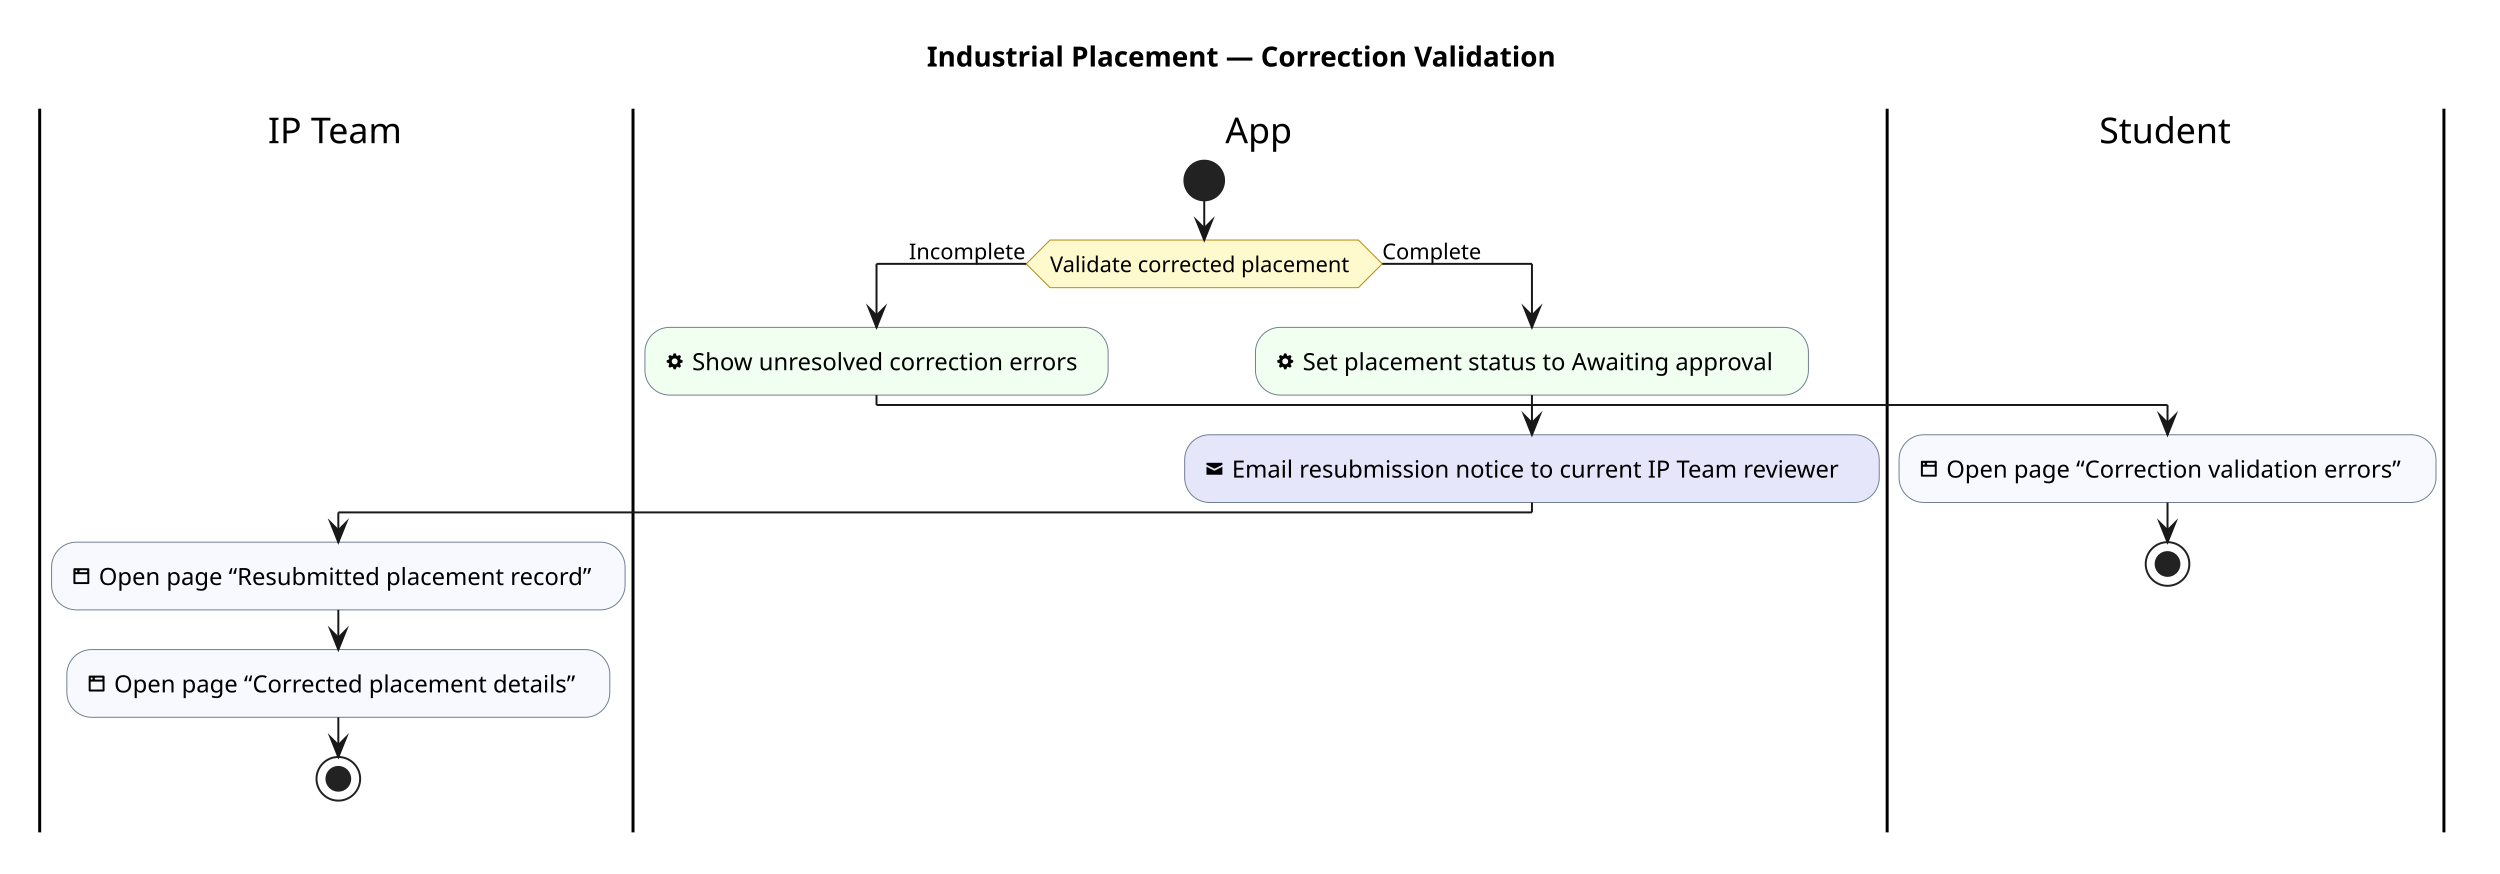
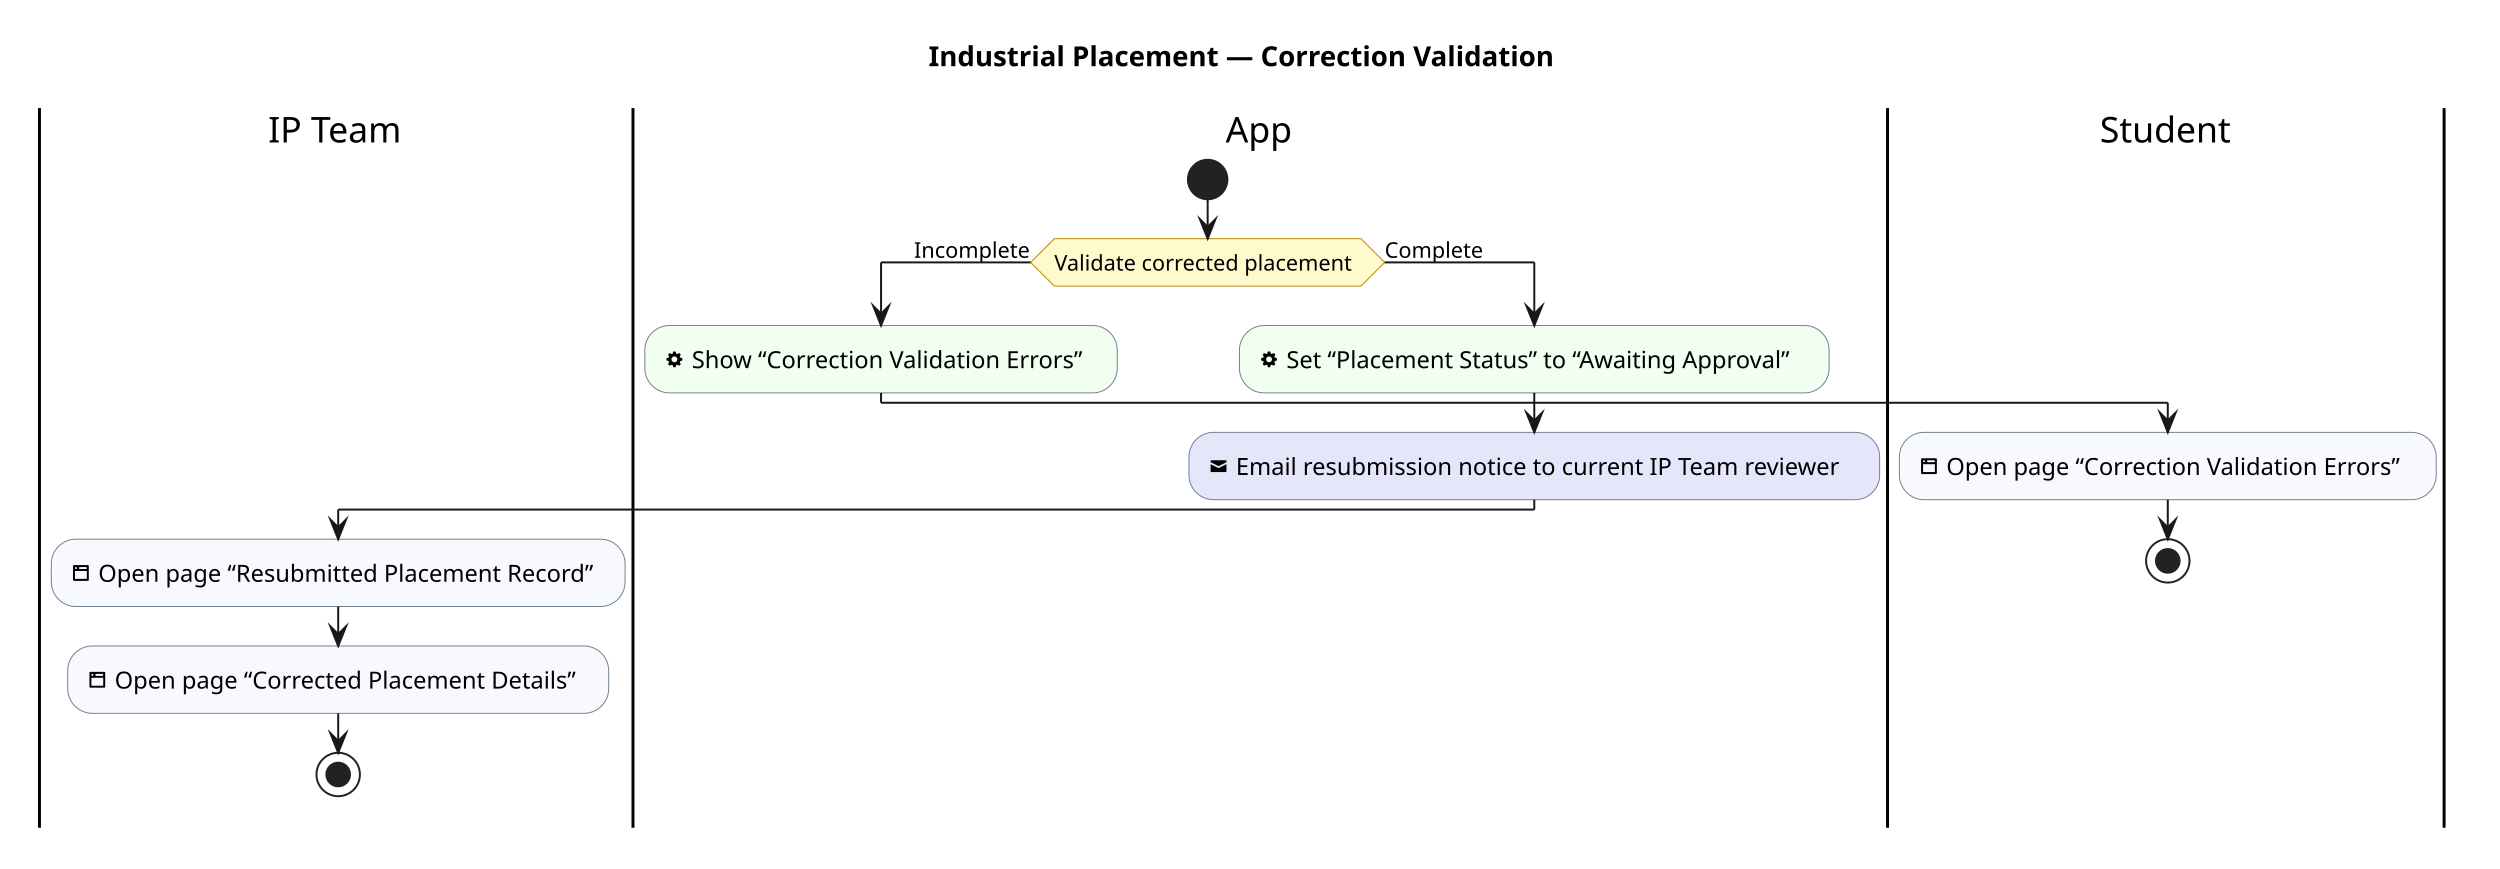
- <svg xmlns="http://www.w3.org/2000/svg" contentStyleType="text/css" data-diagram-type="ACTIVITY" height="440px" preserveAspectRatio="none" style="width:1260px;height:440px;background:#FFFFFF;" version="1.1" viewBox="0 0 1260 440" width="1260px" zoomAndPan="magnify">
+ <svg xmlns="http://www.w3.org/2000/svg" contentStyleType="text/css" data-diagram-type="ACTIVITY" height="440px" preserveAspectRatio="none" style="width:1267px;height:440px;background:#FFFFFF;" version="1.1" viewBox="0 0 1267 440" width="1267px" zoomAndPan="magnify">
  <defs />
  <g>
    <g class="title" data-source-line="2">
-       <text fill="#000000" font-family="sans-serif" font-size="14" font-weight="700" lengthAdjust="spacing" textLength="324.372" x="467.108" y="33.535">Industrial Placement — Correction Validation</text>
+       <text fill="#000000" font-family="sans-serif" font-size="14" font-weight="700" lengthAdjust="spacing" textLength="324.372" x="470.573" y="33.535">Industrial Placement — Correction Validation</text>
    </g>
-     <rect fill="none" height="21.199" style="stroke:none;stroke-width:1;" width="1213.589" x="20" y="54.785" />
-     <rect fill="#F8F8FF" height="34.133" rx="12.5" ry="12.5" style="stroke:#708090;stroke-width:0.5;" width="289.037" x="26" y="273.25" />
+     <rect fill="none" height="21.199" style="stroke:none;stroke-width:1;" width="1220.518" x="20" y="54.785" />
+     <rect fill="#F8F8FF" height="34.133" rx="12.5" ry="12.5" style="stroke:#708090;stroke-width:0.5;" width="290.795" x="26" y="273.25" />
    <path d="M37.34,286.383 A0.5,0.5 0 0 0 37,286.883 L37,293.883 A0.5,0.5 0 0 0 37.5,294.383 L44.5,294.383 A0.5,0.5 0 0 0 45,293.883 L45,286.883 A0.5,0.5 0 0 0 44.5,286.383 L37.5,286.383 A0.5,0.5 0 0 0 37.41,286.383 A0.5,0.5 0 0 0 37.35,286.383 M38.5,287.383 C38.78,287.383 39,287.603 39,287.883 C39,288.163 38.78,288.383 38.5,288.383 C38.22,288.383 38,288.163 38,287.883 C38,287.603 38.22,287.383 38.5,287.383 M40.5,287.383 L43.5,287.383 C43.78,287.383 44,287.603 44,287.883 C44,288.163 43.78,288.383 43.5,288.383 L40.5,288.383 C40.22,288.383 40,288.163 40,287.883 C40,287.603 40.22,287.383 40.5,287.383 M38,289.383 L44,289.383 L44,293.383 L38,293.383 L38,289.383" fill="#000000" />
-     <text fill="#000000" font-family="sans-serif" font-size="12" lengthAdjust="spacing" textLength="255.24" x="49.797" y="294.852">Open page “Resubmitted placement record”</text>
-     <rect fill="#F8F8FF" height="34.133" rx="12.5" ry="12.5" style="stroke:#708090;stroke-width:0.5;" width="273.644" x="33.696" y="327.383" />
-     <path d="M45.036,340.516 A0.5,0.5 0 0 0 44.696,341.016 L44.696,348.016 A0.5,0.5 0 0 0 45.196,348.516 L52.196,348.516 A0.5,0.5 0 0 0 52.696,348.016 L52.696,341.016 A0.5,0.5 0 0 0 52.196,340.516 L45.196,340.516 A0.5,0.5 0 0 0 45.106,340.516 A0.5,0.5 0 0 0 45.046,340.516 M46.196,341.516 C46.476,341.516 46.696,341.736 46.696,342.016 C46.696,342.296 46.476,342.516 46.196,342.516 C45.916,342.516 45.696,342.296 45.696,342.016 C45.696,341.736 45.916,341.516 46.196,341.516 M48.196,341.516 L51.196,341.516 C51.476,341.516 51.696,341.736 51.696,342.016 C51.696,342.296 51.476,342.516 51.196,342.516 L48.196,342.516 C47.916,342.516 47.696,342.296 47.696,342.016 C47.696,341.736 47.916,341.516 48.196,341.516 M45.696,343.516 L51.696,343.516 L51.696,347.516 L45.696,347.516 L45.696,343.516" fill="#000000" />
-     <text fill="#000000" font-family="sans-serif" font-size="12" lengthAdjust="spacing" textLength="239.848" x="57.493" y="348.984">Open page “Corrected placement details”</text>
-     <ellipse cx="170.519" cy="392.516" fill="none" rx="11" ry="11" style="stroke:#222222;stroke-width:1;" />
-     <ellipse cx="170.519" cy="392.516" fill="#222222" rx="6" ry="6" style="stroke:#222222;stroke-width:1;" />
+     <text fill="#000000" font-family="sans-serif" font-size="12" lengthAdjust="spacing" textLength="256.998" x="49.797" y="294.852">Open page “Resubmitted Placement Record”</text>
+     <rect fill="#F8F8FF" height="34.133" rx="12.5" ry="12.5" style="stroke:#708090;stroke-width:0.5;" width="274.16" x="34.317" y="327.383" />
+     <path d="M45.657,340.516 A0.5,0.5 0 0 0 45.317,341.016 L45.317,348.016 A0.5,0.5 0 0 0 45.817,348.516 L52.817,348.516 A0.5,0.5 0 0 0 53.317,348.016 L53.317,341.016 A0.5,0.5 0 0 0 52.817,340.516 L45.817,340.516 A0.5,0.5 0 0 0 45.727,340.516 A0.5,0.5 0 0 0 45.667,340.516 M46.817,341.516 C47.097,341.516 47.317,341.736 47.317,342.016 C47.317,342.296 47.097,342.516 46.817,342.516 C46.537,342.516 46.317,342.296 46.317,342.016 C46.317,341.736 46.537,341.516 46.817,341.516 M48.817,341.516 L51.817,341.516 C52.097,341.516 52.317,341.736 52.317,342.016 C52.317,342.296 52.097,342.516 51.817,342.516 L48.817,342.516 C48.537,342.516 48.317,342.296 48.317,342.016 C48.317,341.736 48.537,341.516 48.817,341.516 M46.317,343.516 L52.317,343.516 L52.317,347.516 L46.317,347.516 L46.317,343.516" fill="#000000" />
+     <text fill="#000000" font-family="sans-serif" font-size="12" lengthAdjust="spacing" textLength="240.363" x="58.114" y="348.984">Open page “Corrected Placement Details”</text>
+     <ellipse cx="171.398" cy="392.516" fill="none" rx="11" ry="11" style="stroke:#222222;stroke-width:1;" />
+     <ellipse cx="171.398" cy="392.516" fill="#222222" rx="6" ry="6" style="stroke:#222222;stroke-width:1;" />
    <line style="stroke:#000000;stroke-width:1.5;" x1="20" x2="20" y1="54.785" y2="419.516" />
-     <ellipse cx="606.934" cy="90.984" fill="#222222" rx="10" ry="10" style="stroke:#222222;stroke-width:1;" />
-     <polygon fill="#FFFACD" points="529.22,120.984,684.648,120.984,696.648,132.984,684.648,144.984,529.22,144.984,517.22,132.984,529.22,120.984" style="stroke:#B8860B;stroke-width:0.5;stroke-linejoin:miter;stroke-miterlimit:10;" />
-     <text fill="#000000" font-family="sans-serif" font-size="11" lengthAdjust="spacing" textLength="155.429" x="529.22" y="137.142">Validate corrected placement</text>
-     <text fill="#000000" font-family="sans-serif" font-size="11" lengthAdjust="spacing" textLength="59.13" x="458.089" y="130.664">Incomplete</text>
-     <text fill="#000000" font-family="sans-serif" font-size="11" lengthAdjust="spacing" textLength="51.111" x="696.648" y="130.664">Complete</text>
-     <rect fill="#F0FFF0" height="34.133" rx="12.5" ry="12.5" style="stroke:#708090;stroke-width:0.5;" width="233.461" x="325.037" y="164.984" />
-     <path d="M339.537,178.117 L339.037,179.307 C338.937,179.337 338.847,179.387 338.757,179.437 L337.567,178.937 L336.847,179.657 L337.347,180.847 C337.297,180.947 337.257,181.027 337.217,181.127 L336.027,181.627 L336.027,182.627 L337.217,183.127 C337.257,183.227 337.297,183.307 337.347,183.407 L336.847,184.597 L337.567,185.317 L338.757,184.817 C338.847,184.857 338.937,184.907 339.037,184.947 L339.537,186.137 L340.537,186.137 L341.037,184.947 C341.127,184.907 341.227,184.867 341.317,184.817 L342.507,185.317 L343.227,184.597 L342.727,183.407 C342.767,183.317 342.817,183.217 342.857,183.127 L344.047,182.627 L344.047,181.627 L342.857,181.127 C342.827,181.037 342.777,180.937 342.727,180.847 L343.227,179.657 L342.507,178.937 L341.317,179.437 C341.227,179.397 341.127,179.347 341.037,179.307 L340.537,178.117 L339.537,178.117 M340.037,180.617 C340.867,180.617 341.537,181.287 341.537,182.117 C341.537,182.947 340.867,183.617 340.037,183.617 C339.207,183.617 338.537,182.947 338.537,182.117 C338.537,181.287 339.207,180.617 340.037,180.617" fill="#000000" />
-     <text fill="#000000" font-family="sans-serif" font-size="12" lengthAdjust="spacing" textLength="199.664" x="348.834" y="186.586">Show unresolved correction errors</text>
-     <rect fill="#F0FFF0" height="34.133" rx="12.5" ry="12.5" style="stroke:#708090;stroke-width:0.5;" width="278.695" x="632.753" y="164.984" />
-     <path d="M647.253,178.117 L646.753,179.307 C646.653,179.337 646.563,179.387 646.473,179.437 L645.283,178.937 L644.563,179.657 L645.063,180.847 C645.013,180.947 644.973,181.027 644.933,181.127 L643.743,181.627 L643.743,182.627 L644.933,183.127 C644.973,183.227 645.013,183.307 645.063,183.407 L644.563,184.597 L645.283,185.317 L646.473,184.817 C646.563,184.857 646.653,184.907 646.753,184.947 L647.253,186.137 L648.253,186.137 L648.753,184.947 C648.843,184.907 648.943,184.867 649.033,184.817 L650.223,185.317 L650.943,184.597 L650.443,183.407 C650.483,183.317 650.533,183.217 650.573,183.127 L651.763,182.627 L651.763,181.627 L650.573,181.127 C650.543,181.037 650.493,180.937 650.443,180.847 L650.943,179.657 L650.223,178.937 L649.033,179.437 C648.943,179.397 648.843,179.347 648.753,179.307 L648.253,178.117 L647.253,178.117 M647.753,180.617 C648.583,180.617 649.253,181.287 649.253,182.117 C649.253,182.947 648.583,183.617 647.753,183.617 C646.923,183.617 646.253,182.947 646.253,182.117 C646.253,181.287 646.923,180.617 647.753,180.617" fill="#000000" />
-     <text fill="#000000" font-family="sans-serif" font-size="12" lengthAdjust="spacing" textLength="244.898" x="656.55" y="186.586">Set placement status to Awaiting approval</text>
-     <rect fill="#E6E6FA" height="34.133" rx="12.5" ry="12.5" style="stroke:#708090;stroke-width:0.5;" width="350.051" x="597.075" y="219.117" />
-     <path d="M608.075,233.25 L608.075,234.25 L612.075,236.25 L616.075,234.25 L616.075,233.25 L608.075,233.25 M608.075,235.25 L608.075,239.25 L616.075,239.25 L616.075,235.25 L612.075,237.25 L608.075,235.25" fill="#000000" />
-     <text fill="#000000" font-family="sans-serif" font-size="12" lengthAdjust="spacing" textLength="316.254" x="620.872" y="240.719">Email resubmission notice to current IP Team reviewer</text>
-     <line style="stroke:#000000;stroke-width:1.5;" x1="319.037" x2="319.037" y1="54.785" y2="419.516" />
-     <rect fill="#F8F8FF" height="34.133" rx="12.5" ry="12.5" style="stroke:#708090;stroke-width:0.5;" width="270.615" x="957.126" y="219.117" />
-     <path d="M968.466,232.25 A0.5,0.5 0 0 0 968.126,232.75 L968.126,239.75 A0.5,0.5 0 0 0 968.626,240.25 L975.626,240.25 A0.5,0.5 0 0 0 976.126,239.75 L976.126,232.75 A0.5,0.5 0 0 0 975.626,232.25 L968.626,232.25 A0.5,0.5 0 0 0 968.536,232.25 A0.5,0.5 0 0 0 968.476,232.25 M969.626,233.25 C969.906,233.25 970.126,233.47 970.126,233.75 C970.126,234.03 969.906,234.25 969.626,234.25 C969.346,234.25 969.126,234.03 969.126,233.75 C969.126,233.47 969.346,233.25 969.626,233.25 M971.626,233.25 L974.626,233.25 C974.906,233.25 975.126,233.47 975.126,233.75 C975.126,234.03 974.906,234.25 974.626,234.25 L971.626,234.25 C971.346,234.25 971.126,234.03 971.126,233.75 C971.126,233.47 971.346,233.25 971.626,233.25 M969.126,235.25 L975.126,235.25 L975.126,239.25 L969.126,239.25 L969.126,235.25" fill="#000000" />
-     <text fill="#000000" font-family="sans-serif" font-size="12" lengthAdjust="spacing" textLength="236.818" x="980.923" y="240.719">Open page “Correction validation errors”</text>
-     <ellipse cx="1092.434" cy="284.25" fill="none" rx="11" ry="11" style="stroke:#222222;stroke-width:1;" />
-     <ellipse cx="1092.434" cy="284.25" fill="#222222" rx="6" ry="6" style="stroke:#222222;stroke-width:1;" />
-     <line style="stroke:#000000;stroke-width:1.5;" x1="951.126" x2="951.126" y1="54.785" y2="419.516" />
-     <line style="stroke:#000000;stroke-width:1.5;" x1="1231.741" x2="1231.741" y1="54.785" y2="419.516" />
-     <line style="stroke:#181818;stroke-width:1;" x1="170.519" x2="170.519" y1="307.383" y2="327.383" />
-     <polygon fill="#181818" points="166.519,317.383,170.519,327.383,174.519,317.383,170.519,321.383" style="stroke:#181818;stroke-width:1;stroke-linejoin:miter;stroke-miterlimit:10;" />
-     <line style="stroke:#181818;stroke-width:1;" x1="170.519" x2="170.519" y1="361.516" y2="381.516" />
-     <polygon fill="#181818" points="166.519,371.516,170.519,381.516,174.519,371.516,170.519,375.516" style="stroke:#181818;stroke-width:1;stroke-linejoin:miter;stroke-miterlimit:10;" />
-     <line style="stroke:#181818;stroke-width:1;" x1="772.101" x2="772.101" y1="199.117" y2="219.117" />
-     <polygon fill="#181818" points="768.101,209.117,772.101,219.117,776.101,209.117,772.101,213.117" style="stroke:#181818;stroke-width:1;stroke-linejoin:miter;stroke-miterlimit:10;" />
-     <line style="stroke:#181818;stroke-width:1;" x1="517.22" x2="441.768" y1="132.984" y2="132.984" />
-     <line style="stroke:#181818;stroke-width:1;" x1="441.768" x2="441.768" y1="132.984" y2="164.984" />
-     <polygon fill="#181818" points="437.768,154.984,441.768,164.984,445.768,154.984,441.768,158.984" style="stroke:#181818;stroke-width:1;stroke-linejoin:miter;stroke-miterlimit:10;" />
-     <line style="stroke:#181818;stroke-width:1;" x1="696.648" x2="772.101" y1="132.984" y2="132.984" />
-     <line style="stroke:#181818;stroke-width:1;" x1="772.101" x2="772.101" y1="132.984" y2="164.984" />
-     <polygon fill="#181818" points="768.101,154.984,772.101,164.984,776.101,154.984,772.101,158.984" style="stroke:#181818;stroke-width:1;stroke-linejoin:miter;stroke-miterlimit:10;" />
-     <line style="stroke:#181818;stroke-width:1;" x1="606.934" x2="606.934" y1="100.984" y2="120.984" />
-     <polygon fill="#181818" points="602.934,110.984,606.934,120.984,610.934,110.984,606.934,114.984" style="stroke:#181818;stroke-width:1;stroke-linejoin:miter;stroke-miterlimit:10;" />
-     <line style="stroke:#181818;stroke-width:1;" x1="1092.434" x2="1092.434" y1="253.25" y2="273.25" />
-     <polygon fill="#181818" points="1088.434,263.25,1092.434,273.25,1096.434,263.25,1092.434,267.25" style="stroke:#181818;stroke-width:1;stroke-linejoin:miter;stroke-miterlimit:10;" />
-     <line style="stroke:#181818;stroke-width:1;" x1="441.768" x2="441.768" y1="199.117" y2="204.117" />
-     <line style="stroke:#181818;stroke-width:1;" x1="441.768" x2="1092.434" y1="204.117" y2="204.117" />
-     <line style="stroke:#181818;stroke-width:1;" x1="1092.434" x2="1092.434" y1="204.117" y2="219.117" />
-     <polygon fill="#181818" points="1088.434,209.117,1092.434,219.117,1096.434,209.117,1092.434,213.117" style="stroke:#181818;stroke-width:1;stroke-linejoin:miter;stroke-miterlimit:10;" />
-     <line style="stroke:#181818;stroke-width:1;" x1="772.101" x2="772.101" y1="253.25" y2="258.25" />
-     <line style="stroke:#181818;stroke-width:1;" x1="772.101" x2="170.519" y1="258.25" y2="258.25" />
-     <line style="stroke:#181818;stroke-width:1;" x1="170.519" x2="170.519" y1="258.25" y2="273.25" />
-     <polygon fill="#181818" points="166.519,263.25,170.519,273.25,174.519,263.25,170.519,267.25" style="stroke:#181818;stroke-width:1;stroke-linejoin:miter;stroke-miterlimit:10;" />
-     <text fill="#000000" font-family="sans-serif" font-size="18" lengthAdjust="spacing" textLength="68.985" x="135.026" y="72.188">IP Team</text>
-     <text fill="#000000" font-family="sans-serif" font-size="18" lengthAdjust="spacing" textLength="35.077" x="617.543" y="72.188">App</text>
-     <text fill="#000000" font-family="sans-serif" font-size="18" lengthAdjust="spacing" textLength="66.858" x="1058.004" y="72.188">Student</text>
+     <ellipse cx="612.046" cy="90.984" fill="#222222" rx="10" ry="10" style="stroke:#222222;stroke-width:1;" />
+     <polygon fill="#FFFACD" points="534.332,120.984,689.761,120.984,701.761,132.984,689.761,144.984,534.332,144.984,522.332,132.984,534.332,120.984" style="stroke:#B8860B;stroke-width:0.5;stroke-linejoin:miter;stroke-miterlimit:10;" />
+     <text fill="#000000" font-family="sans-serif" font-size="11" lengthAdjust="spacing" textLength="155.429" x="534.332" y="137.142">Validate corrected placement</text>
+     <text fill="#000000" font-family="sans-serif" font-size="11" lengthAdjust="spacing" textLength="59.13" x="463.202" y="130.664">Incomplete</text>
+     <text fill="#000000" font-family="sans-serif" font-size="11" lengthAdjust="spacing" textLength="51.111" x="701.761" y="130.664">Complete</text>
+     <rect fill="#F0FFF0" height="34.133" rx="12.5" ry="12.5" style="stroke:#708090;stroke-width:0.5;" width="239.443" x="326.795" y="164.984" />
+     <path d="M341.295,178.117 L340.795,179.307 C340.695,179.337 340.605,179.387 340.515,179.437 L339.325,178.937 L338.605,179.657 L339.105,180.847 C339.055,180.947 339.015,181.027 338.975,181.127 L337.785,181.627 L337.785,182.627 L338.975,183.127 C339.015,183.227 339.055,183.307 339.105,183.407 L338.605,184.597 L339.325,185.317 L340.515,184.817 C340.605,184.857 340.695,184.907 340.795,184.947 L341.295,186.137 L342.295,186.137 L342.795,184.947 C342.885,184.907 342.985,184.867 343.075,184.817 L344.265,185.317 L344.985,184.597 L344.485,183.407 C344.525,183.317 344.575,183.217 344.615,183.127 L345.805,182.627 L345.805,181.627 L344.615,181.127 C344.585,181.037 344.535,180.937 344.485,180.847 L344.985,179.657 L344.265,178.937 L343.075,179.437 C342.985,179.397 342.885,179.347 342.795,179.307 L342.295,178.117 L341.295,178.117 M341.795,180.617 C342.625,180.617 343.295,181.287 343.295,182.117 C343.295,182.947 342.625,183.617 341.795,183.617 C340.965,183.617 340.295,182.947 340.295,182.117 C340.295,181.287 340.965,180.617 341.795,180.617" fill="#000000" />
+     <text fill="#000000" font-family="sans-serif" font-size="12" lengthAdjust="spacing" textLength="205.647" x="350.592" y="186.586">Show “Correction Validation Errors”</text>
+     <rect fill="#F0FFF0" height="34.133" rx="12.5" ry="12.5" style="stroke:#708090;stroke-width:0.5;" width="298.852" x="628.15" y="164.984" />
+     <path d="M642.65,178.117 L642.15,179.307 C642.05,179.337 641.96,179.387 641.87,179.437 L640.68,178.937 L639.96,179.657 L640.46,180.847 C640.41,180.947 640.37,181.027 640.33,181.127 L639.14,181.627 L639.14,182.627 L640.33,183.127 C640.37,183.227 640.41,183.307 640.46,183.407 L639.96,184.597 L640.68,185.317 L641.87,184.817 C641.96,184.857 642.05,184.907 642.15,184.947 L642.65,186.137 L643.65,186.137 L644.15,184.947 C644.24,184.907 644.34,184.867 644.43,184.817 L645.62,185.317 L646.34,184.597 L645.84,183.407 C645.88,183.317 645.93,183.217 645.97,183.127 L647.16,182.627 L647.16,181.627 L645.97,181.127 C645.94,181.037 645.89,180.937 645.84,180.847 L646.34,179.657 L645.62,178.937 L644.43,179.437 C644.34,179.397 644.24,179.347 644.15,179.307 L643.65,178.117 L642.65,178.117 M643.15,180.617 C643.98,180.617 644.65,181.287 644.65,182.117 C644.65,182.947 643.98,183.617 643.15,183.617 C642.32,183.617 641.65,182.947 641.65,182.117 C641.65,181.287 642.32,180.617 643.15,180.617" fill="#000000" />
+     <text fill="#000000" font-family="sans-serif" font-size="12" lengthAdjust="spacing" textLength="265.055" x="651.947" y="186.586">Set “Placement Status” to “Awaiting Approval”</text>
+     <rect fill="#E6E6FA" height="34.133" rx="12.5" ry="12.5" style="stroke:#708090;stroke-width:0.5;" width="350.051" x="602.551" y="219.117" />
+     <path d="M613.551,233.25 L613.551,234.25 L617.551,236.25 L621.551,234.25 L621.551,233.25 L613.551,233.25 M613.551,235.25 L613.551,239.25 L621.551,239.25 L621.551,235.25 L617.551,237.25 L613.551,235.25" fill="#000000" />
+     <text fill="#000000" font-family="sans-serif" font-size="12" lengthAdjust="spacing" textLength="316.254" x="626.348" y="240.719">Email resubmission notice to current IP Team reviewer</text>
+     <line style="stroke:#000000;stroke-width:1.5;" x1="320.795" x2="320.795" y1="54.785" y2="419.516" />
+     <rect fill="#F8F8FF" height="34.133" rx="12.5" ry="12.5" style="stroke:#708090;stroke-width:0.5;" width="272.068" x="962.602" y="219.117" />
+     <path d="M973.942,232.25 A0.5,0.5 0 0 0 973.602,232.75 L973.602,239.75 A0.5,0.5 0 0 0 974.102,240.25 L981.102,240.25 A0.5,0.5 0 0 0 981.602,239.75 L981.602,232.75 A0.5,0.5 0 0 0 981.102,232.25 L974.102,232.25 A0.5,0.5 0 0 0 974.012,232.25 A0.5,0.5 0 0 0 973.952,232.25 M975.102,233.25 C975.382,233.25 975.602,233.47 975.602,233.75 C975.602,234.03 975.382,234.25 975.102,234.25 C974.822,234.25 974.602,234.03 974.602,233.75 C974.602,233.47 974.822,233.25 975.102,233.25 M977.102,233.25 L980.102,233.25 C980.382,233.25 980.602,233.47 980.602,233.75 C980.602,234.03 980.382,234.25 980.102,234.25 L977.102,234.25 C976.822,234.25 976.602,234.03 976.602,233.75 C976.602,233.47 976.822,233.25 977.102,233.25 M974.602,235.25 L980.602,235.25 L980.602,239.25 L974.602,239.25 L974.602,235.25" fill="#000000" />
+     <text fill="#000000" font-family="sans-serif" font-size="12" lengthAdjust="spacing" textLength="238.272" x="986.398" y="240.719">Open page “Correction Validation Errors”</text>
+     <ellipse cx="1098.636" cy="284.25" fill="none" rx="11" ry="11" style="stroke:#222222;stroke-width:1;" />
+     <ellipse cx="1098.636" cy="284.25" fill="#222222" rx="6" ry="6" style="stroke:#222222;stroke-width:1;" />
+     <line style="stroke:#000000;stroke-width:1.5;" x1="956.602" x2="956.602" y1="54.785" y2="419.516" />
+     <line style="stroke:#000000;stroke-width:1.5;" x1="1238.67" x2="1238.67" y1="54.785" y2="419.516" />
+     <line style="stroke:#181818;stroke-width:1;" x1="171.398" x2="171.398" y1="307.383" y2="327.383" />
+     <polygon fill="#181818" points="167.398,317.383,171.398,327.383,175.398,317.383,171.398,321.383" style="stroke:#181818;stroke-width:1;stroke-linejoin:miter;stroke-miterlimit:10;" />
+     <line style="stroke:#181818;stroke-width:1;" x1="171.398" x2="171.398" y1="361.516" y2="381.516" />
+     <polygon fill="#181818" points="167.398,371.516,171.398,381.516,175.398,371.516,171.398,375.516" style="stroke:#181818;stroke-width:1;stroke-linejoin:miter;stroke-miterlimit:10;" />
+     <line style="stroke:#181818;stroke-width:1;" x1="777.576" x2="777.576" y1="199.117" y2="219.117" />
+     <polygon fill="#181818" points="773.576,209.117,777.576,219.117,781.576,209.117,777.576,213.117" style="stroke:#181818;stroke-width:1;stroke-linejoin:miter;stroke-miterlimit:10;" />
+     <line style="stroke:#181818;stroke-width:1;" x1="522.332" x2="446.517" y1="132.984" y2="132.984" />
+     <line style="stroke:#181818;stroke-width:1;" x1="446.517" x2="446.517" y1="132.984" y2="164.984" />
+     <polygon fill="#181818" points="442.517,154.984,446.517,164.984,450.517,154.984,446.517,158.984" style="stroke:#181818;stroke-width:1;stroke-linejoin:miter;stroke-miterlimit:10;" />
+     <line style="stroke:#181818;stroke-width:1;" x1="701.761" x2="777.576" y1="132.984" y2="132.984" />
+     <line style="stroke:#181818;stroke-width:1;" x1="777.576" x2="777.576" y1="132.984" y2="164.984" />
+     <polygon fill="#181818" points="773.576,154.984,777.576,164.984,781.576,154.984,777.576,158.984" style="stroke:#181818;stroke-width:1;stroke-linejoin:miter;stroke-miterlimit:10;" />
+     <line style="stroke:#181818;stroke-width:1;" x1="612.046" x2="612.046" y1="100.984" y2="120.984" />
+     <polygon fill="#181818" points="608.046,110.984,612.046,120.984,616.046,110.984,612.046,114.984" style="stroke:#181818;stroke-width:1;stroke-linejoin:miter;stroke-miterlimit:10;" />
+     <line style="stroke:#181818;stroke-width:1;" x1="1098.636" x2="1098.636" y1="253.25" y2="273.25" />
+     <polygon fill="#181818" points="1094.636,263.25,1098.636,273.25,1102.636,263.25,1098.636,267.25" style="stroke:#181818;stroke-width:1;stroke-linejoin:miter;stroke-miterlimit:10;" />
+     <line style="stroke:#181818;stroke-width:1;" x1="446.517" x2="446.517" y1="199.117" y2="204.117" />
+     <line style="stroke:#181818;stroke-width:1;" x1="446.517" x2="1098.636" y1="204.117" y2="204.117" />
+     <line style="stroke:#181818;stroke-width:1;" x1="1098.636" x2="1098.636" y1="204.117" y2="219.117" />
+     <polygon fill="#181818" points="1094.636,209.117,1098.636,219.117,1102.636,209.117,1098.636,213.117" style="stroke:#181818;stroke-width:1;stroke-linejoin:miter;stroke-miterlimit:10;" />
+     <line style="stroke:#181818;stroke-width:1;" x1="777.576" x2="777.576" y1="253.25" y2="258.25" />
+     <line style="stroke:#181818;stroke-width:1;" x1="777.576" x2="171.398" y1="258.25" y2="258.25" />
+     <line style="stroke:#181818;stroke-width:1;" x1="171.398" x2="171.398" y1="258.25" y2="273.25" />
+     <polygon fill="#181818" points="167.398,263.25,171.398,273.25,175.398,263.25,171.398,267.25" style="stroke:#181818;stroke-width:1;stroke-linejoin:miter;stroke-miterlimit:10;" />
+     <text fill="#000000" font-family="sans-serif" font-size="18" lengthAdjust="spacing" textLength="68.985" x="135.905" y="72.188">IP Team</text>
+     <text fill="#000000" font-family="sans-serif" font-size="18" lengthAdjust="spacing" textLength="35.077" x="621.16" y="72.188">App</text>
+     <text fill="#000000" font-family="sans-serif" font-size="18" lengthAdjust="spacing" textLength="66.858" x="1064.207" y="72.188">Student</text>
  </g>
</svg>
